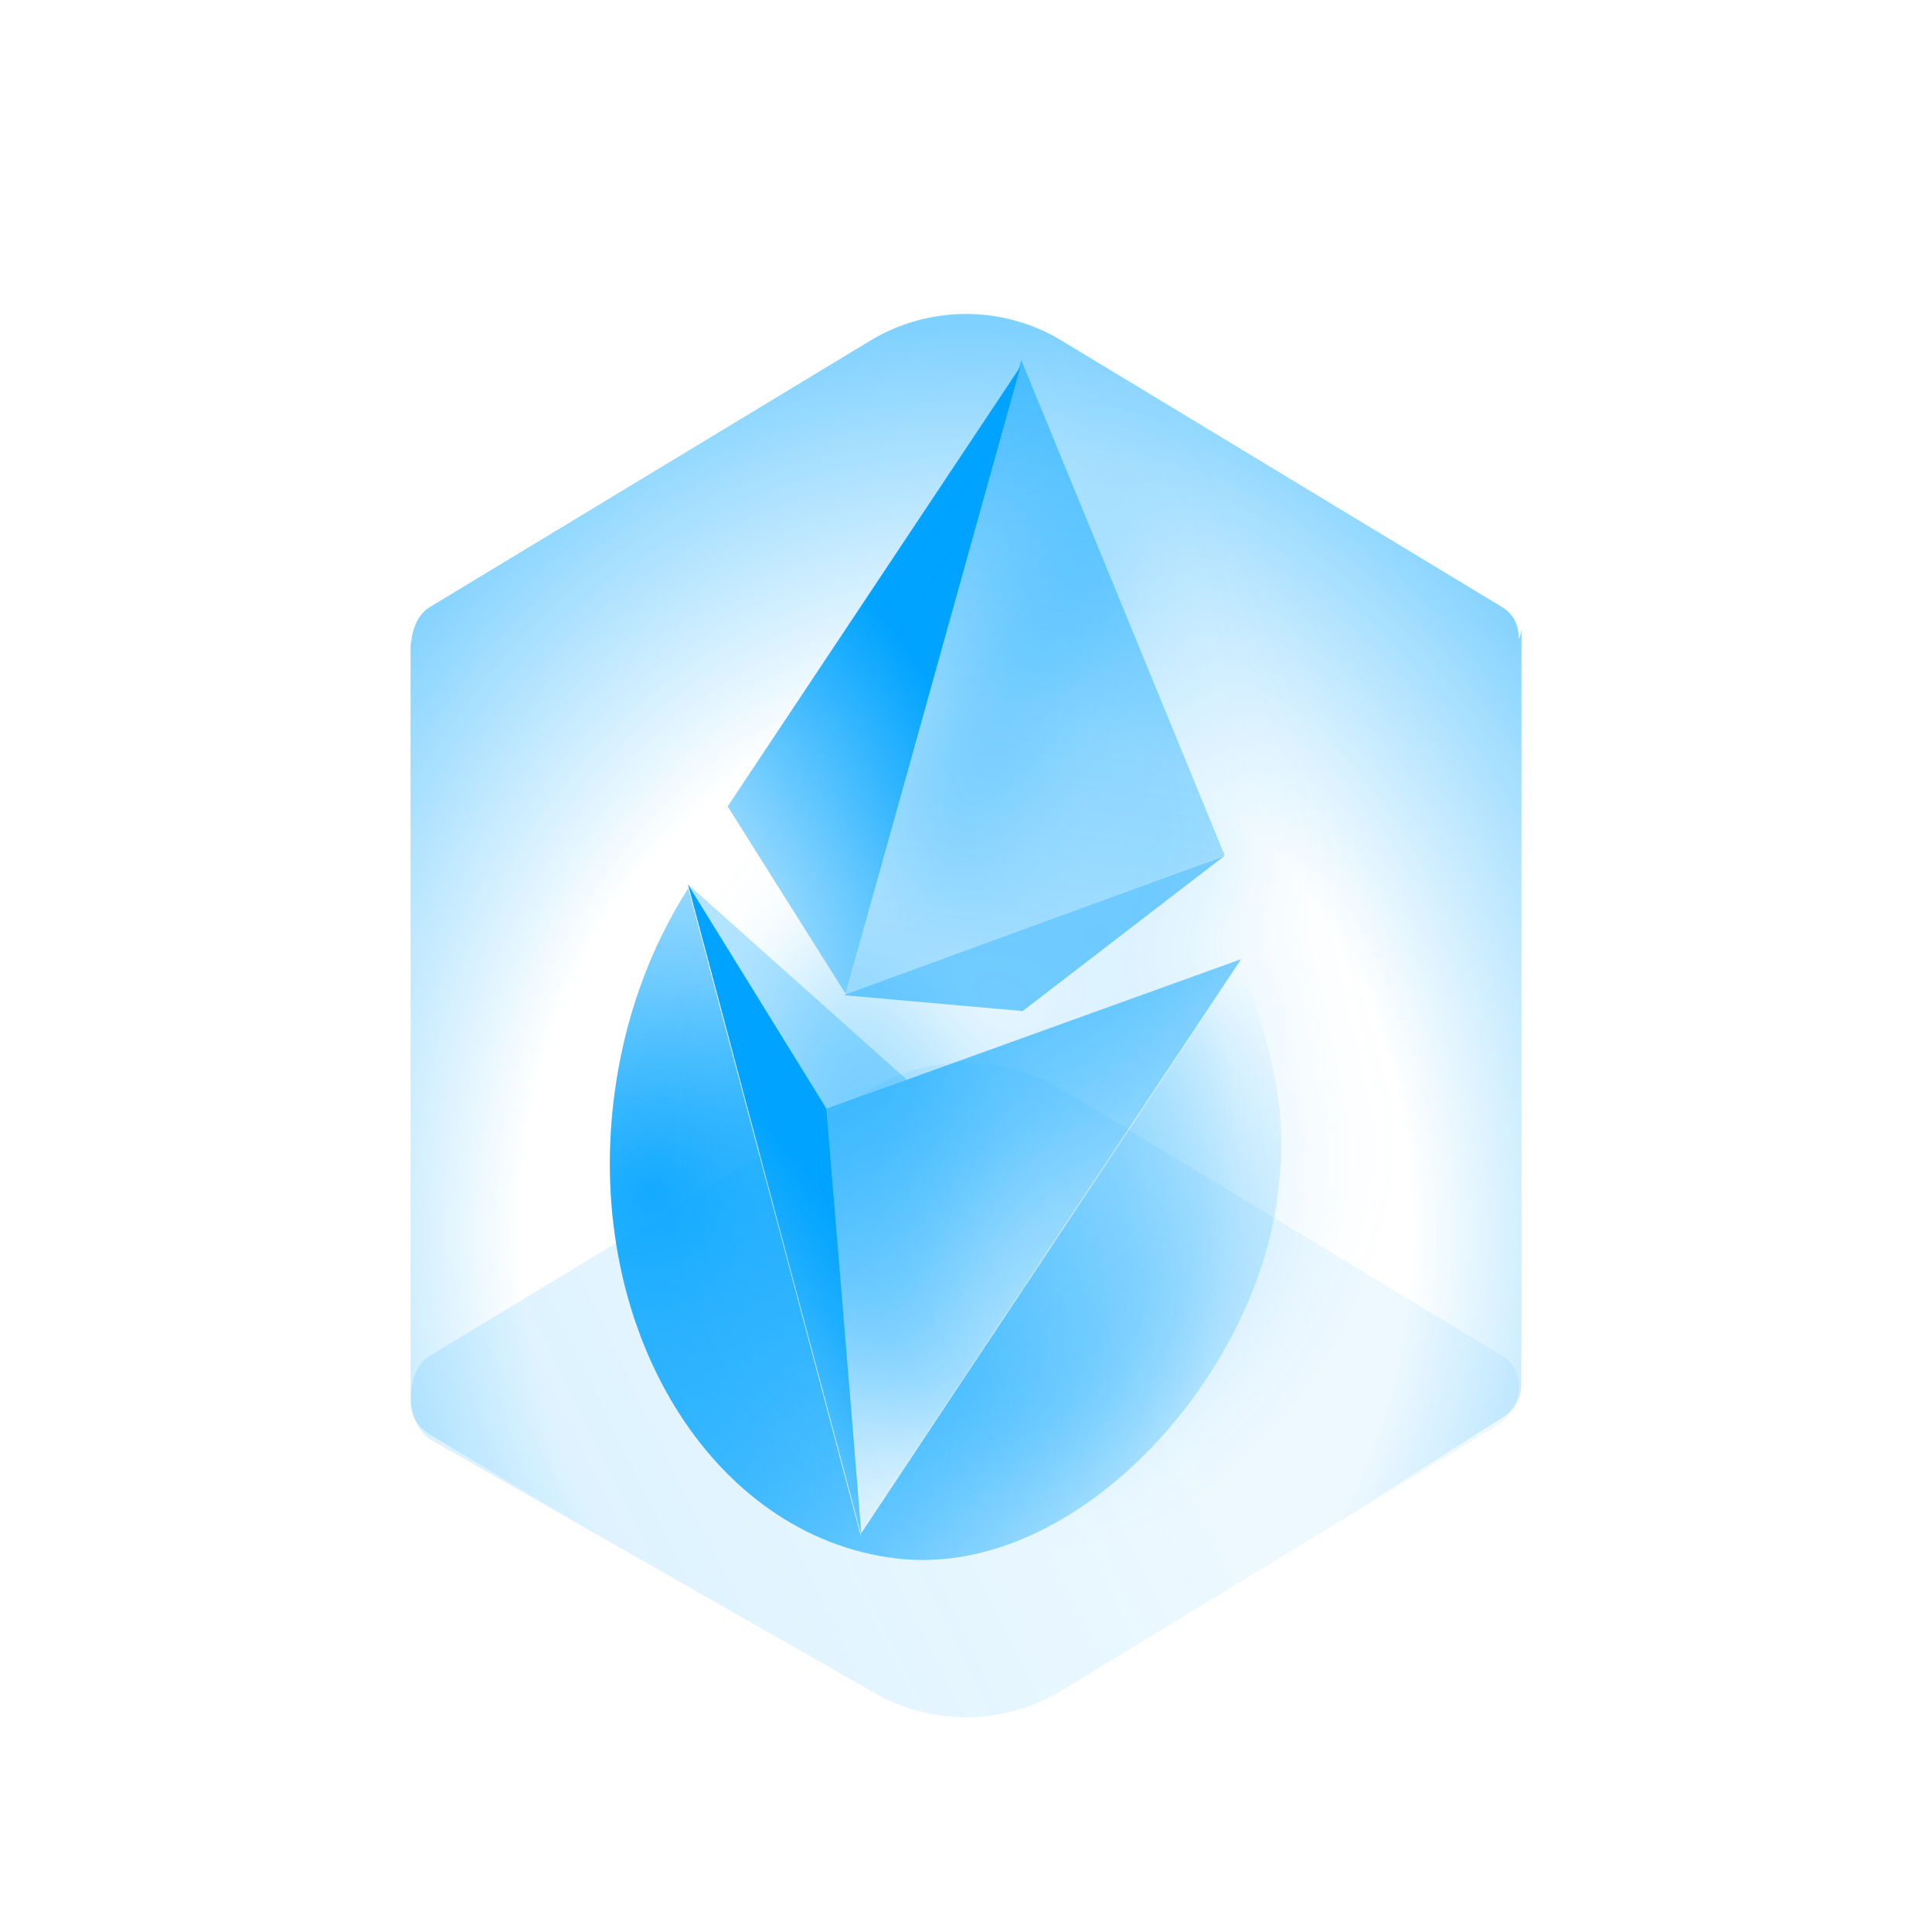
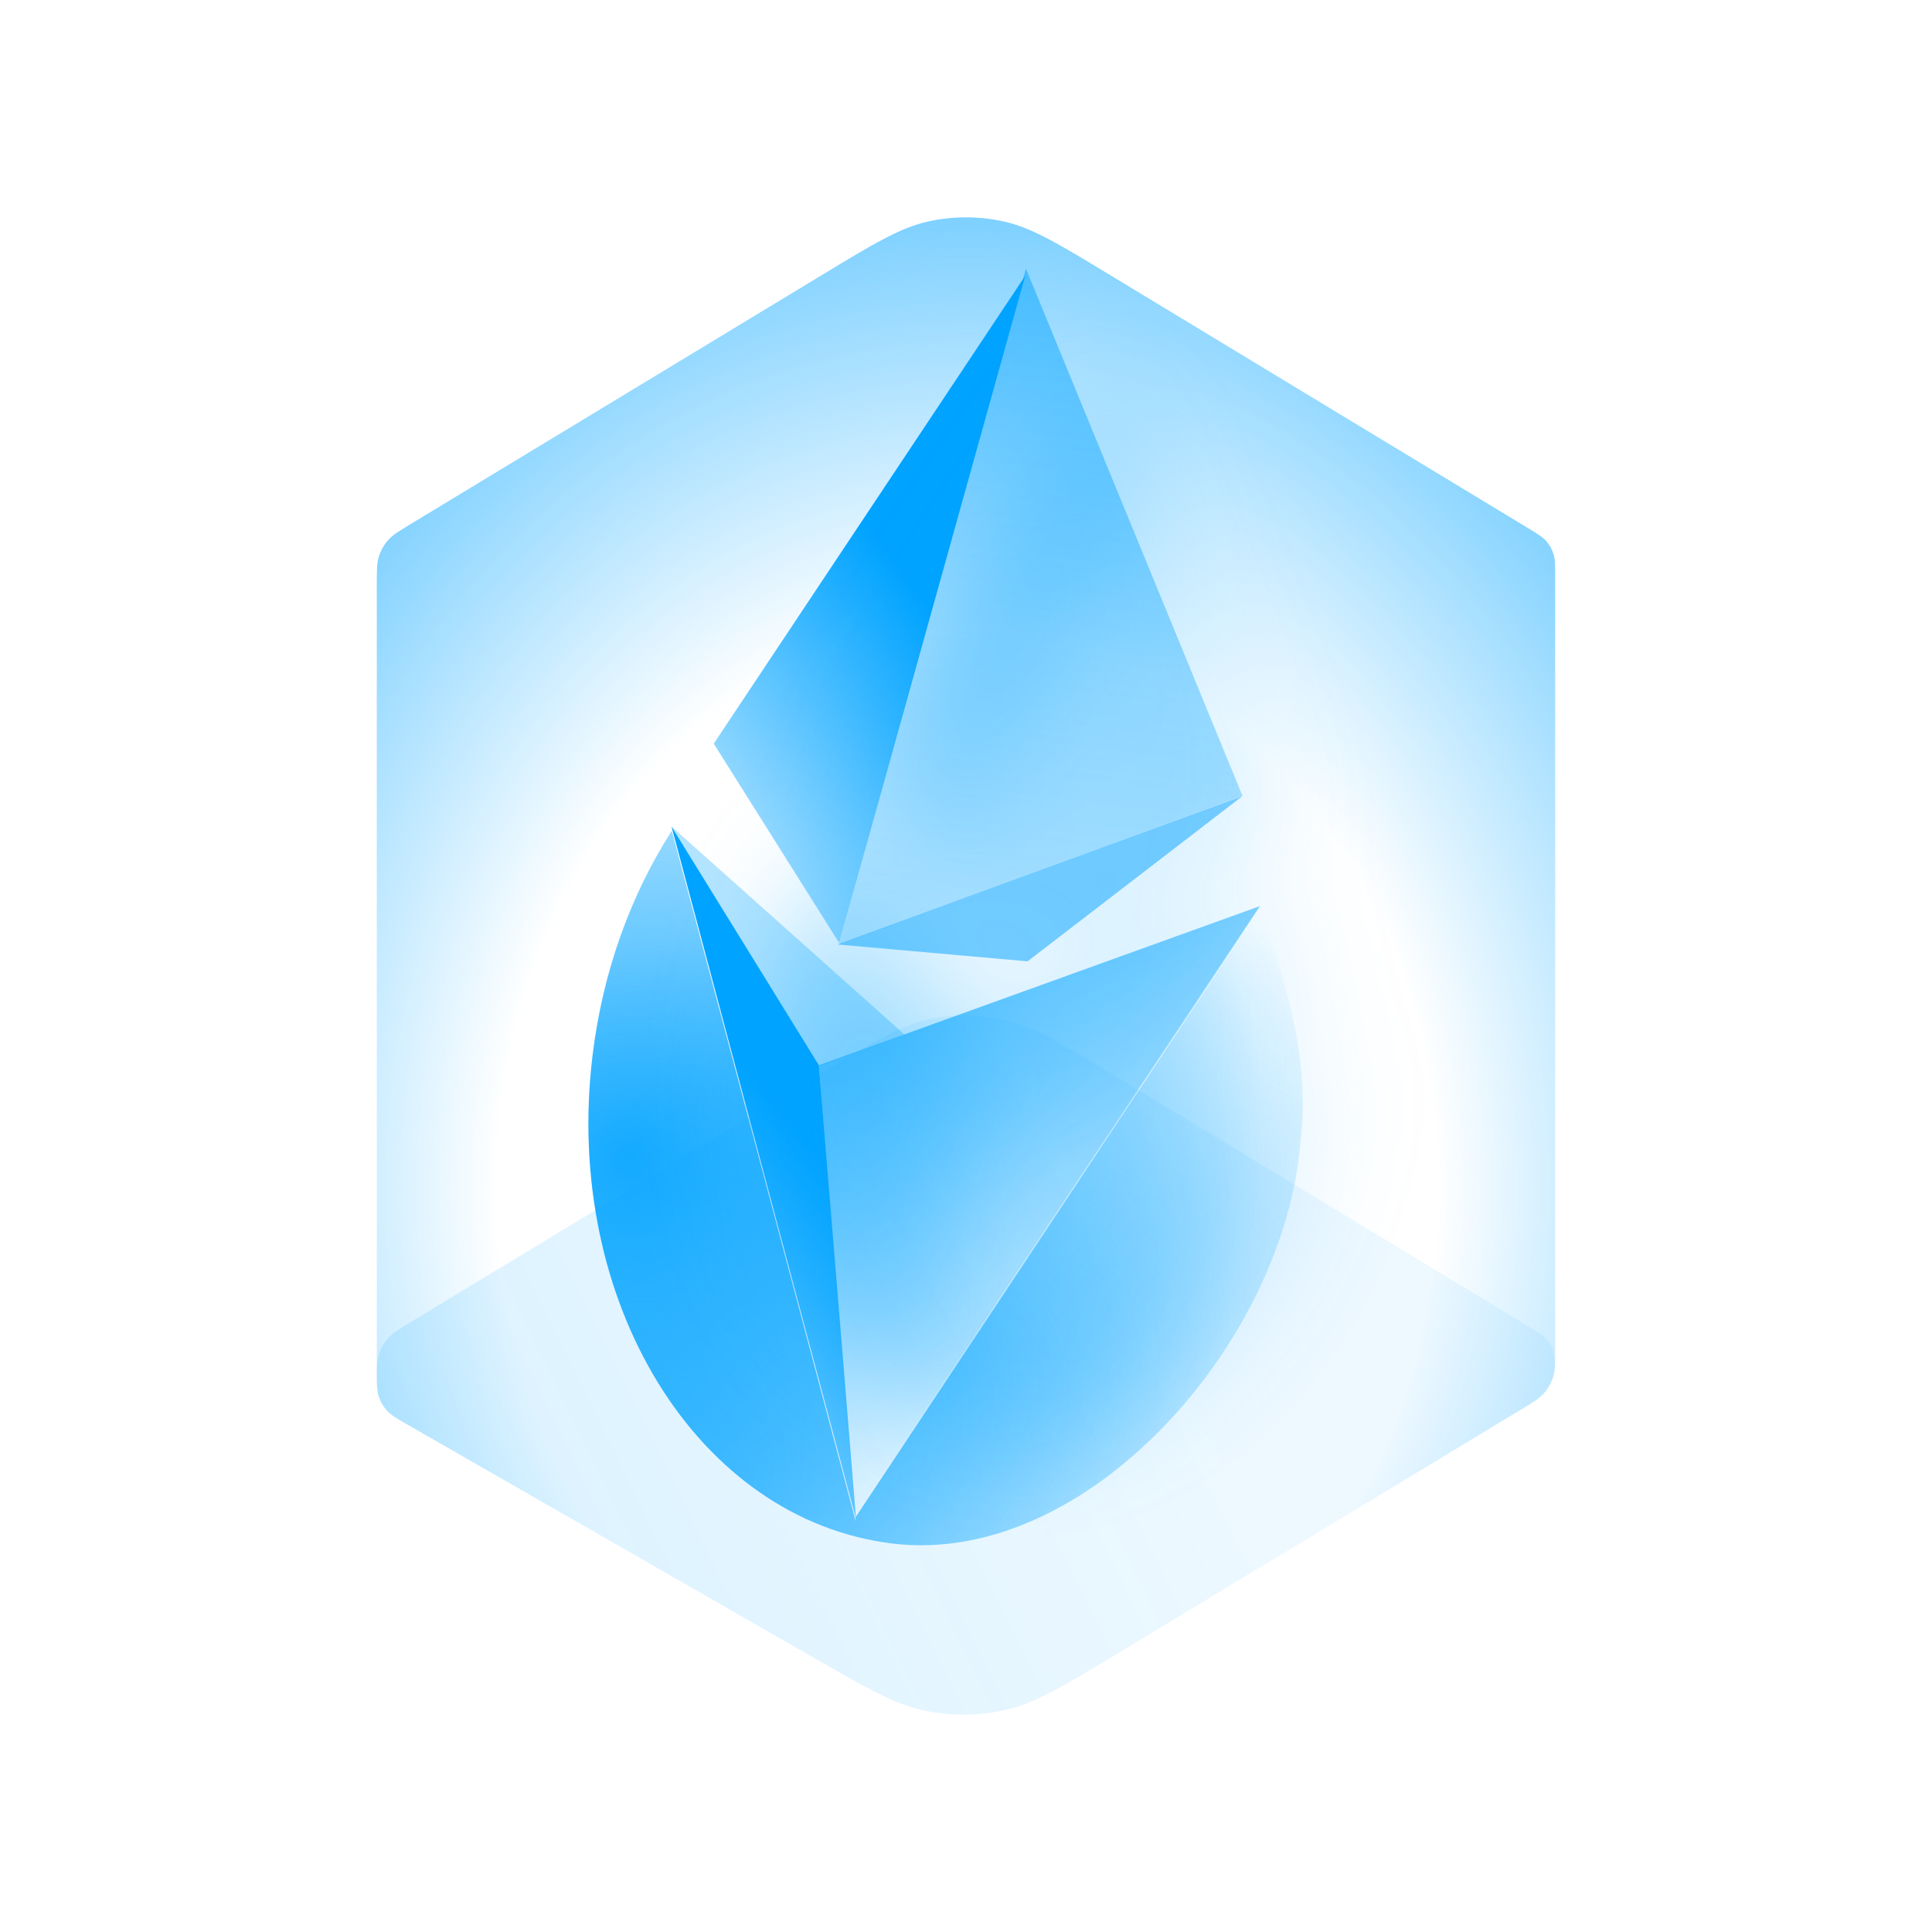
- <svg xmlns="http://www.w3.org/2000/svg" width="80" height="80" fill="none" viewBox="0 0 80 80">
-   <path fill="url(#a)" fill-opacity=".14" d="m36.033 69.998-18.212-10.39c-1.055-.64-1.085-2.826-.029-3.465l18.241-11.035a7.655 7.655 0 0 1 7.934 0l18.241 11.036c1.056.64.802 2.264-.253 2.903L43.967 70a7.655 7.655 0 0 1-7.934 0v-.001Z" />
-   <path fill="url(#b)" fill-rule="evenodd" d="M17.018 26.708c.032-.649.288-1.271.774-1.566l18.241-11.034a7.655 7.655 0 0 1 7.934 0l18.241 11.036c.493.298.7.811.674 1.339.073-.169.116-.334.118-.483v28.99l-.01 2.187a1.58 1.58 0 0 1-.794 1.529l-18.32 11.622a7.832 7.832 0 0 1-7.933-.057L17.78 59.386a1.583 1.583 0 0 1-.772-1.21L17 58.174V26.486c0 .074.007.148.018.222Z" clip-rule="evenodd" />
-   <path fill="url(#c)" d="m28.486 36.618 5.736 9.293L35.67 63.59l-7.184-26.971Z" />
-   <path fill="url(#d)" d="m35.014 41.15-4.883-7.757L42.254 15.18l-7.24 25.97Z" />
-   <path fill="#00A3FF" fill-opacity=".3" d="m37.551 44.71-9.065-8.092 5.72 9.338 3.345-1.246Z" />
-   <path fill="url(#e)" d="M51.392 39.716 35.628 63.47l-1.405-17.559 17.17-6.195Z" />
-   <path fill="url(#f)" fill-opacity=".5" d="m42.283 14.9 8.43 20.523-15.705 5.784L42.283 14.9Z" />
-   <path fill="#00A3FF" fill-opacity=".5" d="m34.95 41.21 7.395.656 8.366-6.432L34.95 41.21Z" />
-   <path fill="url(#g)" fill-opacity=".9" fill-rule="evenodd" d="m28.499 36.784 7.114 26.71.005.06.008-.012.035.13-.013-.162L51.382 39.8c.962 2.783 1.986 5.76 1.587 9.066-.597 7.78-8.262 16.582-15.871 15.663-7.61-.919-12.841-9.421-11.685-18.99.398-3.296 1.5-6.287 3.086-8.755Zm21.663 3.456 1.22-.44-1.22.44Z" clip-rule="evenodd" />
-   <path fill="url(#h)" fill-opacity=".7" fill-rule="evenodd" d="m28.499 36.784 7.114 26.71.005.06.008-.012.035.13-.013-.162L51.382 39.8c.962 2.783 1.986 5.76 1.587 9.066-.597 7.78-8.262 16.582-15.871 15.663-7.61-.919-12.841-9.421-11.685-18.99.398-3.296 1.5-6.287 3.086-8.755Zm21.663 3.456 1.22-.44-1.22.44Z" clip-rule="evenodd" />
-   <g filter="url(#i)" opacity=".4">
-     <path fill="url(#j)" d="M34.266 37.225 39 44.897l1.196 14.595-5.931-22.267Z" />
-     <path fill="url(#k)" d="m39.655 40.967-4.031-6.405 10.009-15.036-5.978 21.441Z" />
-     <path fill="#00A3FF" fill-opacity=".3" d="m41.75 43.906-7.484-6.681 4.721 7.71 2.763-1.029Z" />
-     <path fill="url(#l)" d="M53.177 39.782 40.162 59.394l-1.16-14.496 14.175-5.116Z" />
-     <path fill="url(#m)" fill-opacity=".5" d="m45.656 19.294 6.96 16.945-12.967 4.775 6.007-21.72Z" />
-     <path fill="#00A3FF" fill-opacity=".5" d="m39.602 41.016 6.106.541 6.907-5.31-13.013 4.77Z" />
-     <path fill="url(#n)" fill-opacity=".9" fill-rule="evenodd" d="m34.276 37.362 5.874 22.052.004.05.006-.01.03.108-.012-.135 12.99-19.575h.001c.794 2.297 1.64 4.755 1.31 7.485-.493 6.423-6.821 13.69-13.103 12.932-6.282-.759-10.602-7.779-9.648-15.68.328-2.72 1.239-5.189 2.548-7.227Z" clip-rule="evenodd" />
-     <path fill="url(#o)" fill-opacity=".7" fill-rule="evenodd" d="m34.276 37.362 5.874 22.052.004.05.006-.01.03.108-.012-.135 12.99-19.575h.001c.794 2.297 1.64 4.755 1.31 7.485-.493 6.423-6.821 13.69-13.103 12.932-6.282-.759-10.602-7.779-9.648-15.68.328-2.72 1.239-5.189 2.548-7.227Z" clip-rule="evenodd" />
+ <svg xmlns="http://www.w3.org/2000/svg" width="80" height="80" viewBox="0 0 80 80" fill="none">
+   <path d="M38.436 42.215C39.466 41.987 40.534 41.987 41.565 42.215C42.73 42.473 43.821 43.133 46.002 44.454L63.242 54.893C63.663 55.148 63.874 55.276 64.027 55.451C64.163 55.606 64.265 55.787 64.327 55.983C64.367 56.109 64.385 56.244 64.392 56.428C64.384 56.678 64.362 56.856 64.309 57.023C64.231 57.268 64.104 57.494 63.934 57.688C63.743 57.907 63.479 58.066 62.952 58.385L46.346 68.426C44.037 69.823 42.882 70.521 41.647 70.803C40.553 71.052 39.42 71.065 38.321 70.841C37.08 70.587 35.909 69.915 33.568 68.572L16.907 59.009C16.432 58.736 16.195 58.6 16.022 58.408C15.869 58.239 15.754 58.04 15.683 57.823C15.616 57.618 15.605 57.394 15.604 57.007C15.605 56.567 15.617 56.313 15.691 56.08C15.769 55.835 15.897 55.609 16.066 55.415C16.257 55.196 16.521 55.037 17.048 54.718L33.999 44.454C36.18 43.134 37.27 42.473 38.436 42.215Z" fill="url(#paint0_linear_55_2110)" fill-opacity="0.14" />
+   <path d="M15.602 24.237C15.602 23.621 15.602 23.313 15.691 23.036C15.769 22.791 15.896 22.564 16.066 22.371C16.257 22.152 16.52 21.993 17.047 21.674L33.998 11.41C36.179 10.089 37.27 9.429 38.435 9.171C39.466 8.943 40.534 8.943 41.565 9.171C42.73 9.429 43.82 10.089 46.001 11.41L63.241 21.849C63.663 22.104 63.874 22.231 64.027 22.406C64.162 22.561 64.264 22.742 64.326 22.939C64.397 23.16 64.397 23.407 64.397 23.899L64.397 55.821C64.397 56.437 64.397 56.745 64.309 57.023C64.231 57.268 64.103 57.494 63.934 57.688C63.742 57.907 63.478 58.066 62.951 58.385L46.346 68.426C44.036 69.823 42.882 70.521 41.646 70.803C40.553 71.052 39.419 71.065 38.321 70.841C37.079 70.587 35.909 69.915 33.568 68.572L16.907 59.009C16.432 58.736 16.194 58.6 16.021 58.408C15.868 58.239 15.753 58.04 15.682 57.823C15.602 57.578 15.602 57.304 15.602 56.756L15.602 24.237Z" fill="url(#paint1_radial_55_2110)" />
+   <path d="M27.806 34.224L33.907 44.11L35.448 62.915L27.806 34.224Z" fill="url(#paint2_linear_55_2110)" />
+   <path d="M34.749 39.046L29.555 30.793L42.451 11.421L34.749 39.046Z" fill="url(#paint3_linear_55_2110)" />
+   <path d="M37.448 42.833L27.806 34.224L33.889 44.158L37.448 42.833Z" fill="#00A3FF" fill-opacity="0.3" />
+   <path d="M52.172 37.519L35.403 62.788L33.908 44.11L52.172 37.519Z" fill="url(#paint4_linear_55_2110)" />
+   <path d="M42.481 11.122L51.448 32.953L34.742 39.106L42.481 11.122Z" fill="url(#paint5_linear_55_2110)" fill-opacity="0.5" />
+   <path d="M34.682 39.109L42.549 39.807L51.448 32.964L34.682 39.109Z" fill="#00A3FF" fill-opacity="0.5" />
+   <path d="M35.386 62.813L35.392 62.878L35.401 62.864L35.438 63.004L35.423 62.83L52.161 37.61L48.188 39.043L52.161 37.609C53.184 40.569 54.274 43.736 53.849 47.254C53.214 55.529 45.059 64.892 36.965 63.915C28.872 62.937 23.306 53.893 24.535 43.713C24.959 40.208 26.131 37.026 27.819 34.4L35.386 62.813Z" fill="url(#paint6_radial_55_2110)" fill-opacity="0.9" />
+   <path d="M35.386 62.813L35.392 62.878L35.401 62.864L35.438 63.004L35.423 62.83L52.161 37.61L48.188 39.043L52.161 37.609C53.184 40.569 54.274 43.736 53.849 47.254C53.214 55.529 45.059 64.892 36.965 63.915C28.872 62.937 23.306 53.893 24.535 43.713C24.959 40.208 26.131 37.026 27.819 34.4L35.386 62.813Z" fill="url(#paint7_radial_55_2110)" fill-opacity="0.7" />
+   <g opacity="0.4" filter="url(#filter0_f_55_2110)">
+     <path d="M33.954 34.869L38.992 43.031L40.263 58.557L33.954 34.869Z" fill="url(#paint8_linear_55_2110)" />
+     <path d="M39.686 38.851L35.398 32.037L46.045 16.043L39.686 38.851Z" fill="url(#paint9_linear_55_2110)" />
+     <path d="M41.915 41.977L33.954 34.869L38.977 43.071L41.915 41.977Z" fill="#00A3FF" fill-opacity="0.3" />
+     <path d="M54.07 37.59L40.225 58.453L38.991 43.032L54.07 37.59Z" fill="url(#paint10_linear_55_2110)" />
+     <path d="M46.07 15.796L53.473 33.821L39.68 38.9L46.07 15.796Z" fill="url(#paint11_linear_55_2110)" fill-opacity="0.5" />
+     <path d="M39.631 38.903L46.126 39.478L53.473 33.829L39.631 38.903Z" fill="#00A3FF" fill-opacity="0.5" />
+     <path fill-rule="evenodd" clip-rule="evenodd" d="M40.213 58.473L40.217 58.527L40.223 58.516L40.255 58.63L40.242 58.487L54.061 37.664L54.063 37.664C54.907 40.108 55.807 42.723 55.456 45.627C54.931 52.459 48.2 60.19 41.517 59.383C34.835 58.576 30.24 51.108 31.255 42.704C31.604 39.811 32.572 37.184 33.964 35.016L40.213 58.473Z" fill="url(#paint12_radial_55_2110)" fill-opacity="0.9" />
+     <path fill-rule="evenodd" clip-rule="evenodd" d="M40.213 58.473L40.217 58.527L40.223 58.516L40.255 58.63L40.242 58.487L54.061 37.664L54.063 37.664C54.907 40.108 55.807 42.723 55.456 45.627C54.931 52.459 48.2 60.19 41.517 59.383C34.835 58.576 30.24 51.108 31.255 42.704C31.604 39.811 32.572 37.184 33.964 35.016L40.213 58.473Z" fill="url(#paint13_radial_55_2110)" fill-opacity="0.7" />
  </g>
  <defs>
-     <linearGradient id="a" x1="19.613" x2="44.442" y1="62.183" y2="49.92" gradientUnits="userSpaceOnUse">
+     <filter id="filter0_f_55_2110" x="26.859" y="11.541" width="32.93" height="52.155" filterUnits="userSpaceOnUse" color-interpolation-filters="sRGB">
+       <feFlood flood-opacity="0" result="BackgroundImageFix" />
+       <feBlend mode="normal" in="SourceGraphic" in2="BackgroundImageFix" result="shape" />
+       <feGaussianBlur stdDeviation="2.128" result="effect1_foregroundBlur_55_2110" />
+     </filter>
+     <linearGradient id="paint0_linear_55_2110" x1="18.368" y1="61.468" x2="44.82" y2="48.458" gradientUnits="userSpaceOnUse">
      <stop stop-color="#00A3FF" />
-       <stop offset="1" stop-color="#00A3FF" stop-opacity=".5" />
+       <stop offset="1" stop-color="#00A3FF" stop-opacity="0.5" />
    </linearGradient>
-     <linearGradient id="c" x1="36.291" x2="22.159" y1="51.963" y2="63.565" gradientUnits="userSpaceOnUse">
+     <radialGradient id="paint1_radial_55_2110" cx="0" cy="0" r="1" gradientUnits="userSpaceOnUse" gradientTransform="translate(40.0536 49.2606) rotate(-90) scale(46.4982 38.9882)">
+       <stop offset="0.5" stop-color="#00A3FF" stop-opacity="0" />
+       <stop offset="0.86" stop-color="#00A3FF" stop-opacity="0.5" />
+     </radialGradient>
+     <linearGradient id="paint2_linear_55_2110" x1="36.108" y1="50.547" x2="21.075" y2="62.889" gradientUnits="userSpaceOnUse">
      <stop stop-color="#00A3FF" />
      <stop offset="1" stop-color="#00A3FF" stop-opacity="0" />
    </linearGradient>
-     <linearGradient id="d" x1="39.758" x2="25.342" y1="29.691" y2="40.603" gradientUnits="userSpaceOnUse">
+     <linearGradient id="paint3_linear_55_2110" x1="39.795" y1="26.855" x2="24.461" y2="38.463" gradientUnits="userSpaceOnUse">
      <stop stop-color="#00A3FF" />
      <stop offset="1" stop-color="#00A3FF" stop-opacity="0" />
    </linearGradient>
-     <linearGradient id="e" x1="34.31" x2="47.9" y1="34.361" y2="57.004" gradientUnits="userSpaceOnUse">
+     <linearGradient id="paint4_linear_55_2110" x1="34.001" y1="31.823" x2="48.458" y2="55.91" gradientUnits="userSpaceOnUse">
      <stop stop-color="#00A3FF" />
      <stop offset="1" stop-color="#00A3FF" stop-opacity="0" />
    </linearGradient>
-     <linearGradient id="f" x1="45.639" x2="42.403" y1="15.306" y2="42.1" gradientUnits="userSpaceOnUse">
+     <linearGradient id="paint5_linear_55_2110" x1="46.051" y1="11.553" x2="42.609" y2="40.056" gradientUnits="userSpaceOnUse">
      <stop stop-color="#00A3FF" />
-       <stop offset="1" stop-color="#00A3FF" stop-opacity=".5" />
+       <stop offset="1" stop-color="#00A3FF" stop-opacity="0.5" />
    </linearGradient>
-     <linearGradient id="j" x1="40.71" x2="29.042" y1="49.894" y2="59.472" gradientUnits="userSpaceOnUse">
+     <radialGradient id="paint6_radial_55_2110" cx="0" cy="0" r="1" gradientTransform="matrix(14.2481 20.8493 -21.836 14.9233 26.1578 47.8773)" gradientUnits="userSpaceOnUse">
+       <stop stop-color="#00A3FF" />
+       <stop offset="1" stop-color="#00A3FF" stop-opacity="0" />
+     </radialGradient>
+     <radialGradient id="paint7_radial_55_2110" cx="0" cy="0" r="1" gradientTransform="matrix(45.74 -16.7505 7.72953 21.1083 19.088 64.213)" gradientUnits="userSpaceOnUse">
+       <stop stop-color="#00A3FF" />
+       <stop offset="1" stop-color="#00A3FF" stop-opacity="0" />
+     </radialGradient>
+     <linearGradient id="paint8_linear_55_2110" x1="40.809" y1="48.346" x2="28.397" y2="58.536" gradientUnits="userSpaceOnUse">
      <stop stop-color="#00A3FF" />
      <stop offset="1" stop-color="#00A3FF" stop-opacity="0" />
    </linearGradient>
-     <linearGradient id="k" x1="43.571" x2="31.67" y1="31.506" y2="40.515" gradientUnits="userSpaceOnUse">
+     <linearGradient id="paint9_linear_55_2110" x1="43.852" y1="28.786" x2="31.192" y2="38.37" gradientUnits="userSpaceOnUse">
      <stop stop-color="#00A3FF" />
      <stop offset="1" stop-color="#00A3FF" stop-opacity="0" />
    </linearGradient>
-     <linearGradient id="l" x1="39.074" x2="50.294" y1="35.361" y2="54.056" gradientUnits="userSpaceOnUse">
+     <linearGradient id="paint10_linear_55_2110" x1="39.068" y1="32.887" x2="51.003" y2="52.773" gradientUnits="userSpaceOnUse">
      <stop stop-color="#00A3FF" />
      <stop offset="1" stop-color="#00A3FF" stop-opacity="0" />
    </linearGradient>
-     <linearGradient id="m" x1="48.427" x2="45.755" y1="19.629" y2="41.751" gradientUnits="userSpaceOnUse">
+     <linearGradient id="paint11_linear_55_2110" x1="49.017" y1="16.152" x2="46.175" y2="39.684" gradientUnits="userSpaceOnUse">
      <stop stop-color="#00A3FF" />
-       <stop offset="1" stop-color="#00A3FF" stop-opacity=".5" />
+       <stop offset="1" stop-color="#00A3FF" stop-opacity="0.5" />
    </linearGradient>
-     <radialGradient id="b" cx="0" cy="0" r="1" gradientTransform="matrix(0 -44.0159 36.6517 0 40 51.111)" gradientUnits="userSpaceOnUse">
-       <stop offset=".5" stop-color="#00A3FF" stop-opacity="0" />
-       <stop offset=".86" stop-color="#00A3FF" stop-opacity=".5" />
-     </radialGradient>
-     <radialGradient id="g" cx="0" cy="0" r="1" gradientTransform="rotate(55.651 -33.379 50.245) scale(23.7389 24.8629)" gradientUnits="userSpaceOnUse">
+     <radialGradient id="paint12_radial_55_2110" cx="0" cy="0" r="1" gradientTransform="matrix(11.7633 17.2125 -18.0277 12.3201 32.5941 46.1429)" gradientUnits="userSpaceOnUse">
      <stop stop-color="#00A3FF" />
      <stop offset="1" stop-color="#00A3FF" stop-opacity="0" />
    </radialGradient>
-     <radialGradient id="h" cx="0" cy="0" r="1" gradientTransform="rotate(-20.113 192.87 -24.805) scale(45.7908 21.1313)" gradientUnits="userSpaceOnUse">
+     <radialGradient id="paint13_radial_55_2110" cx="0" cy="0" r="1" gradientTransform="matrix(37.7628 -13.8284 6.38157 17.4263 26.7573 59.629)" gradientUnits="userSpaceOnUse">
      <stop stop-color="#00A3FF" />
      <stop offset="1" stop-color="#00A3FF" stop-opacity="0" />
    </radialGradient>
-     <radialGradient id="n" cx="0" cy="0" r="1" gradientTransform="matrix(11.05839 16.18125 -16.9475 11.58205 32.987 47.822)" gradientUnits="userSpaceOnUse">
-       <stop stop-color="#00A3FF" />
-       <stop offset="1" stop-color="#00A3FF" stop-opacity="0" />
-     </radialGradient>
-     <radialGradient id="o" cx="0" cy="0" r="1" gradientTransform="matrix(35.49998 -13 5.99916 16.3823 27.5 60.5)" gradientUnits="userSpaceOnUse">
-       <stop stop-color="#00A3FF" />
-       <stop offset="1" stop-color="#00A3FF" stop-opacity="0" />
-     </radialGradient>
-     <filter id="i" width="30.956" height="49.029" x="27.596" y="15.294" color-interpolation-filters="sRGB" filterUnits="userSpaceOnUse">
-       <feFlood flood-opacity="0" result="BackgroundImageFix" />
-       <feBlend in="SourceGraphic" in2="BackgroundImageFix" result="shape" />
-       <feGaussianBlur result="effect1_foregroundBlur_55_2110" stdDeviation="2" />
-     </filter>
  </defs>
</svg>
